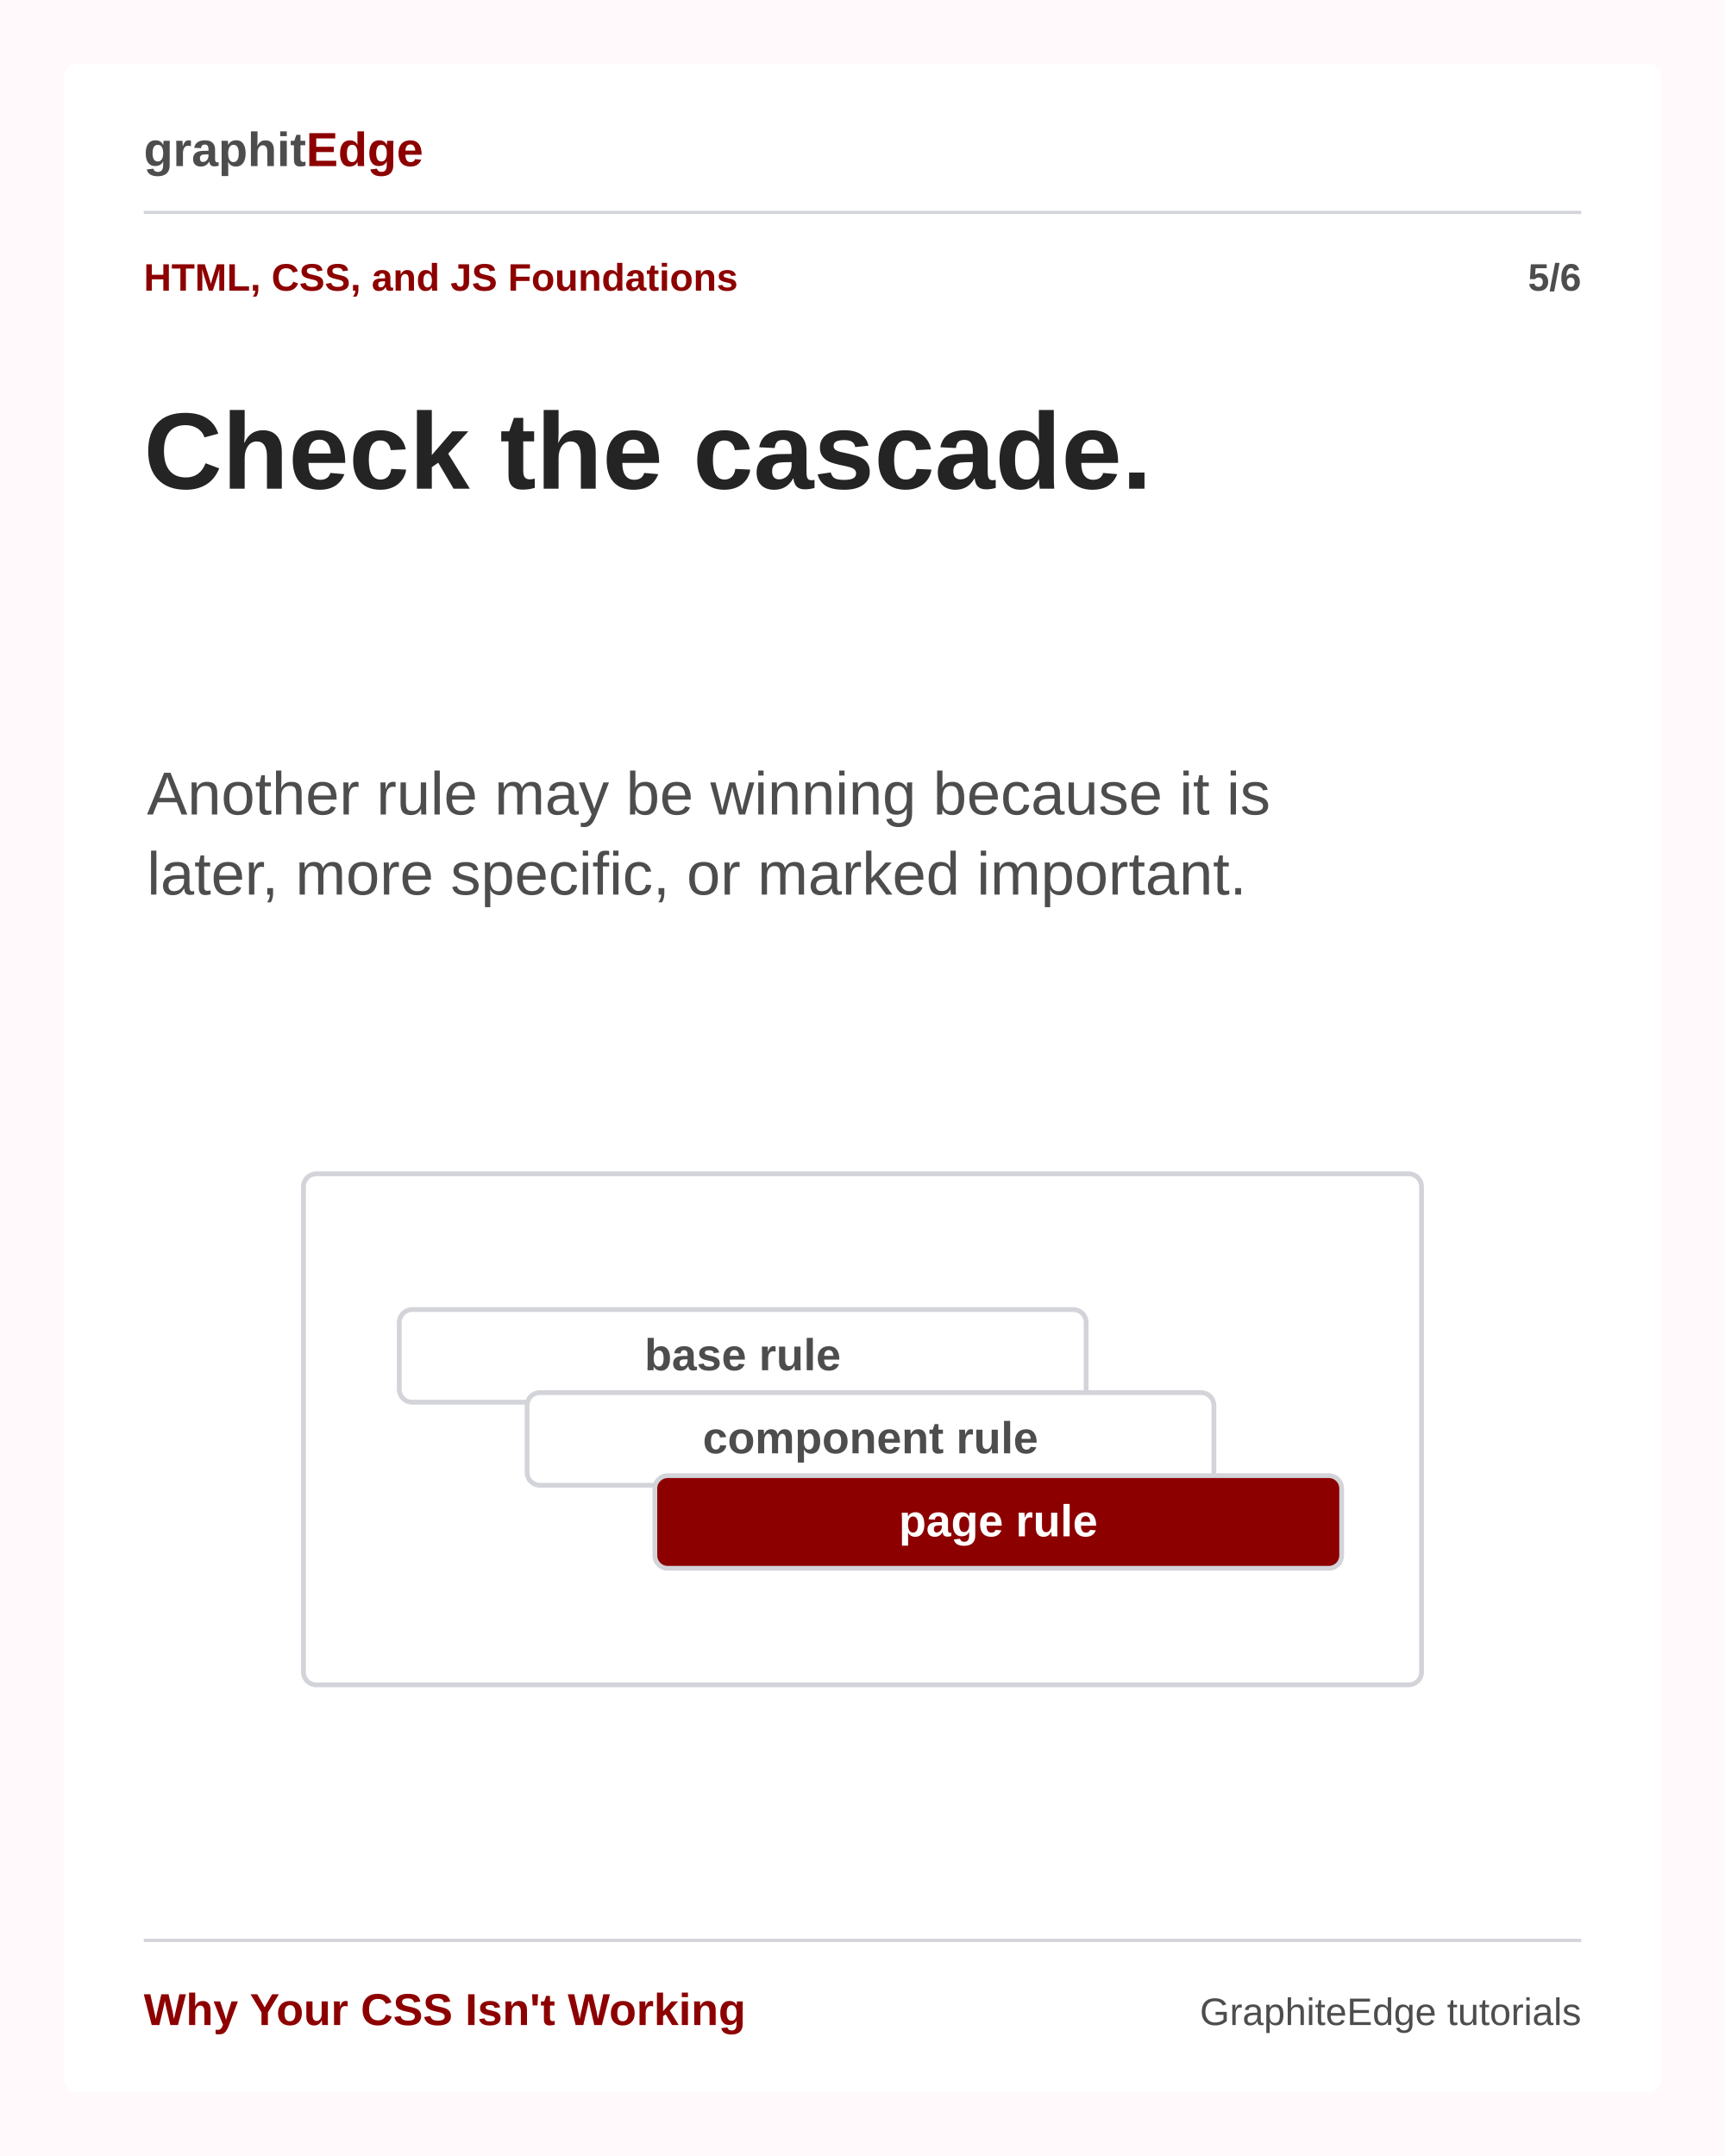
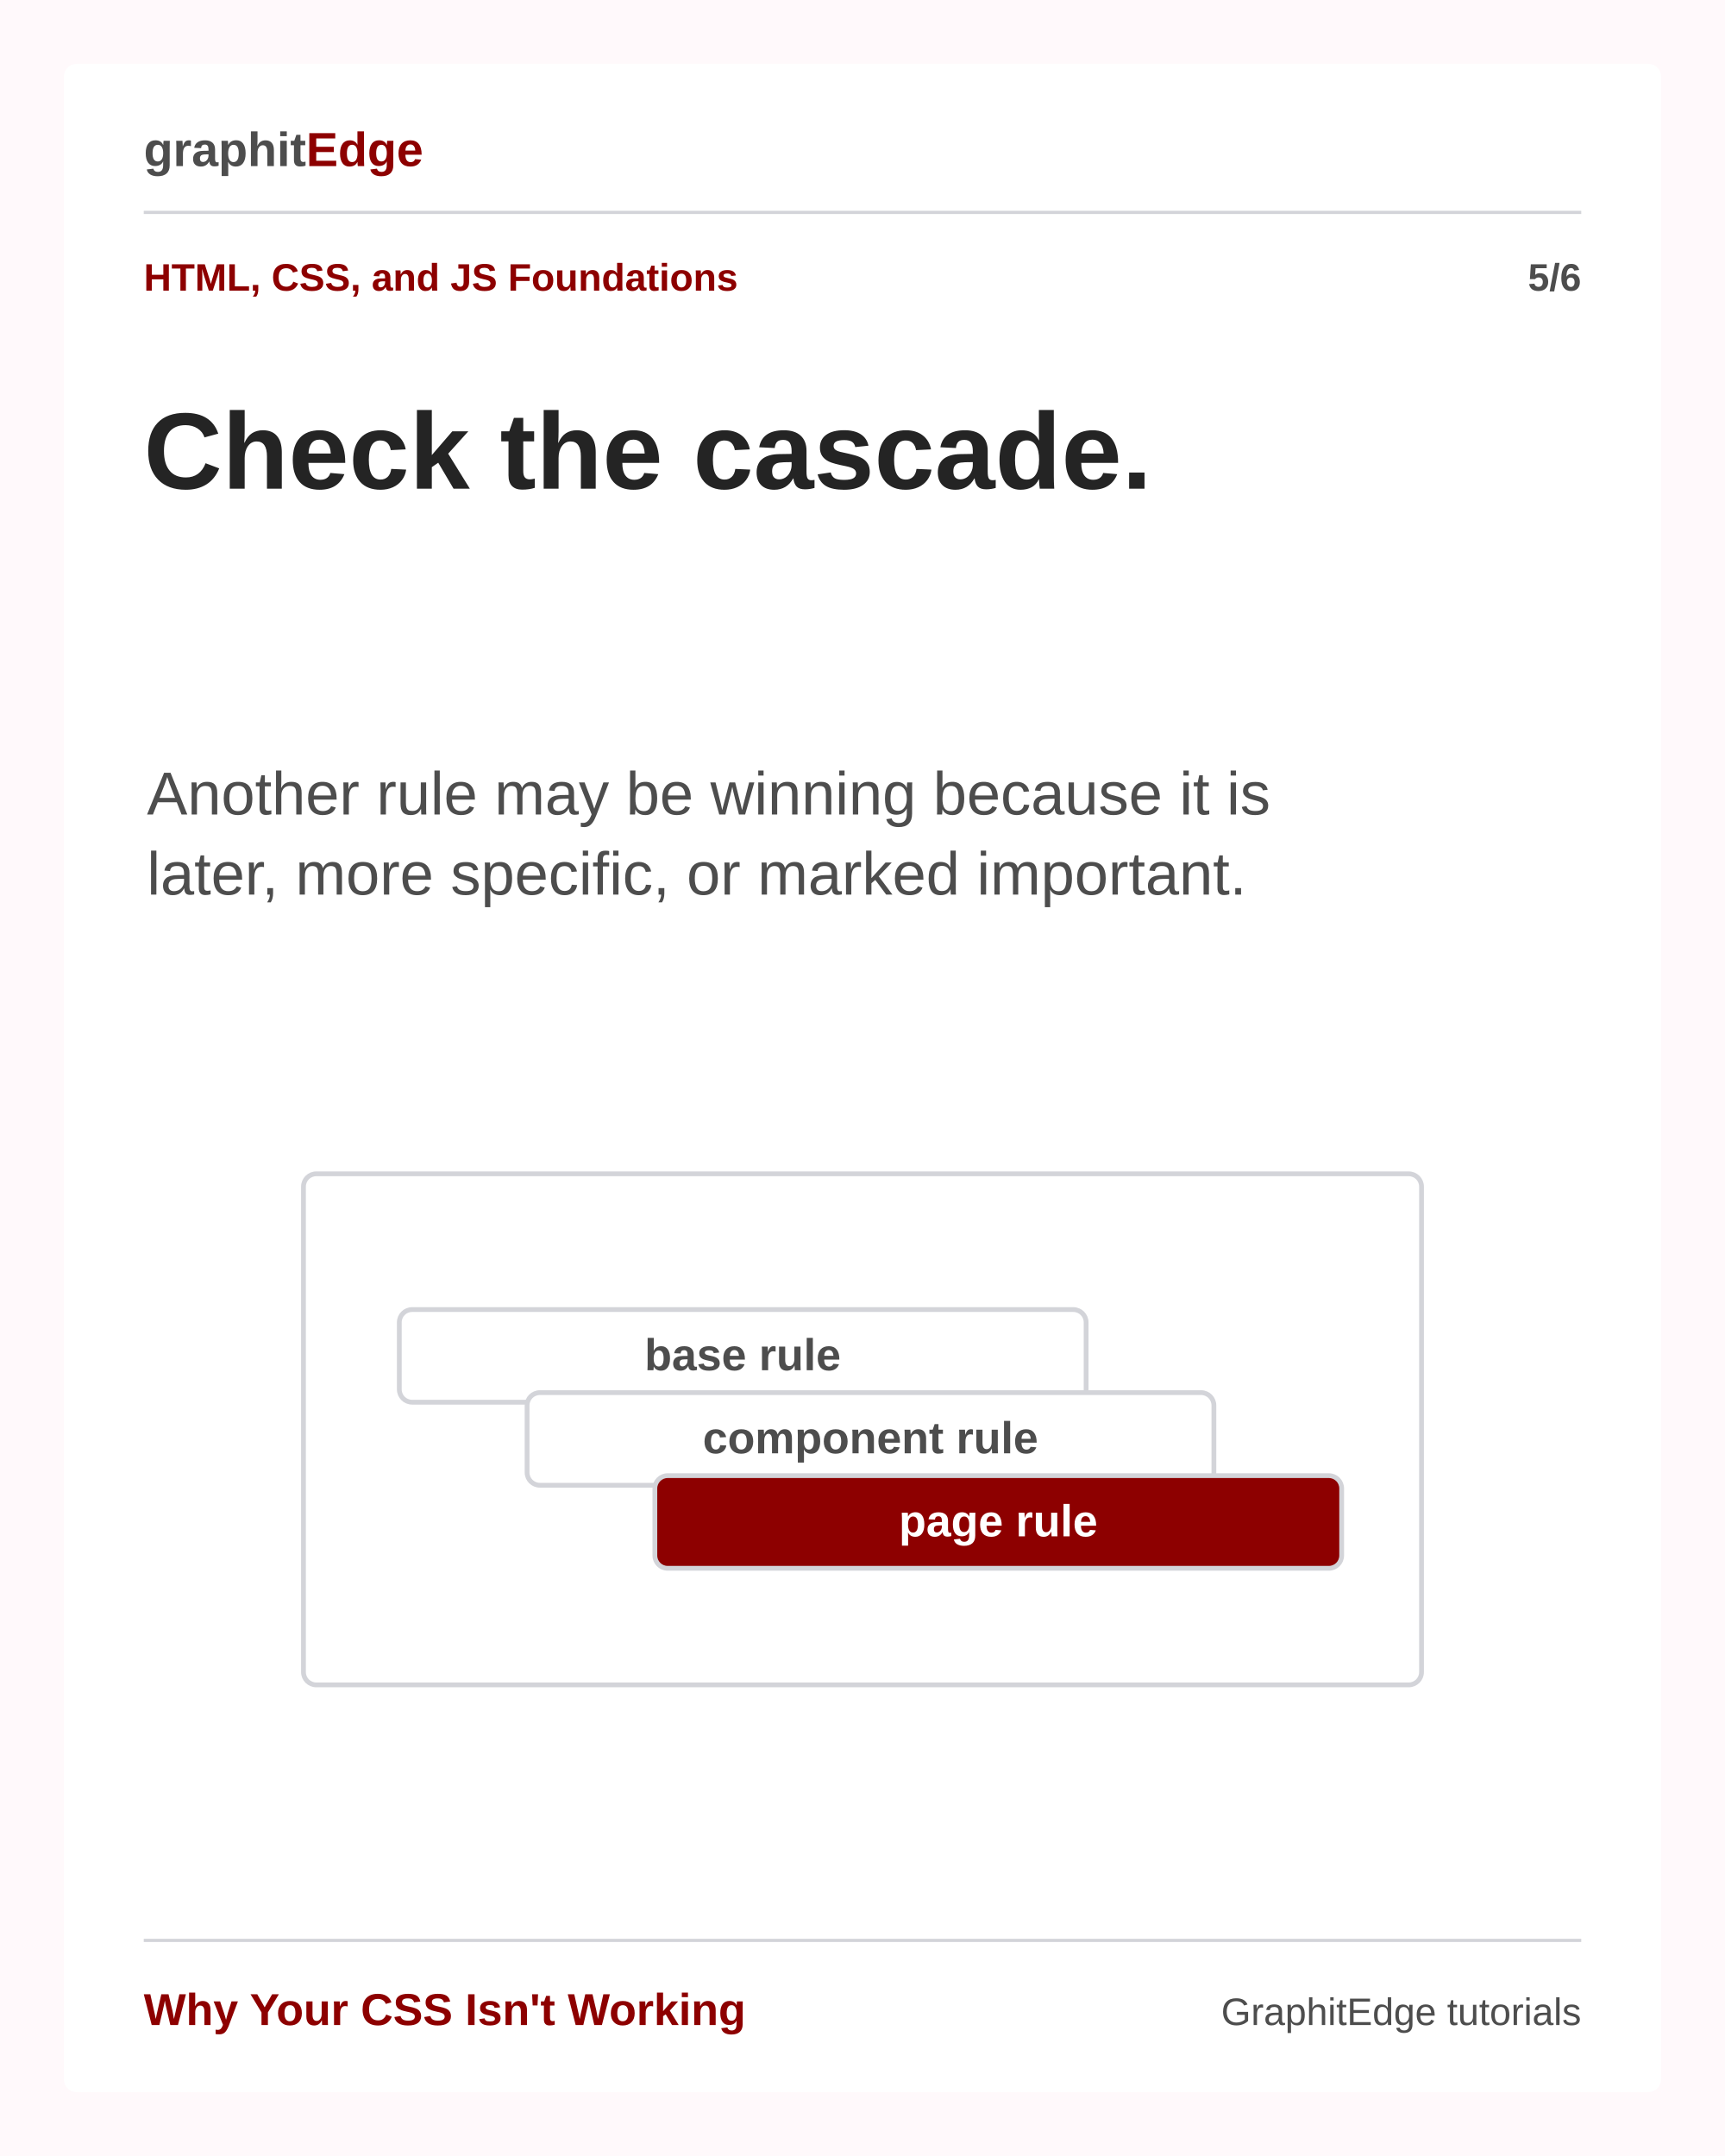
<svg xmlns="http://www.w3.org/2000/svg" width="1080" height="1350" viewBox="0 0 1080 1350" version="1.1" role="img" aria-labelledby="title desc">
  <rect width="1080" height="1350" fill="#fff9fb" />
  <rect x="40" y="40" width="1000" height="1270" rx="8" fill="#ffffff" />
  <g id="brand-header">
    <text x="90" y="104" font-family="PT Sans, Arial, sans-serif" font-size="30" font-weight="700" letter-spacing="0" fill="#4d4d4d">graphit<tspan fill="#8d0000">Edge</tspan>
    </text>
    <rect x="90" y="132" width="900" height="2" fill="#d3d4d9" />
    <text x="90" y="182" font-family="PT Sans, Arial, sans-serif" font-size="24" font-weight="700" letter-spacing="0" fill="#8d0000">HTML, CSS, and JS Foundations</text>
    <text x="990" y="182" text-anchor="end" font-family="PT Sans, Arial, sans-serif" font-size="24" font-weight="700" letter-spacing="0" fill="#4d4d4d">5/6</text>
  </g>
  <g id="message">
    <text x="90" y="306" text-anchor="start" font-family="Raleway, Arial, sans-serif" font-size="68" font-weight="700" letter-spacing="0" fill="#242424">Check the cascade.</text>
    <text x="92" y="510" text-anchor="start" font-family="PT Sans, Arial, sans-serif" font-size="38" font-weight="400" letter-spacing="0" fill="#4d4d4d">Another rule may be winning because it is</text>
    <text x="92" y="560.16" text-anchor="start" font-family="PT Sans, Arial, sans-serif" font-size="38" font-weight="400" letter-spacing="0" fill="#4d4d4d">later, more specific, or marked important.</text>
  </g>
  <g id="visual">
    <rect x="190" y="735" width="700" height="320" rx="8" fill="#ffffff" stroke="#d3d4d9" stroke-width="3" />
    <rect x="250" y="820" width="430" height="58" rx="8" fill="#ffffff" stroke="#d3d4d9" stroke-width="3" />
    <text x="465" y="858" text-anchor="middle" font-family="PT Sans, Arial, sans-serif" font-size="28" font-weight="700" fill="#4d4d4d">base rule</text>
    <rect x="330" y="872" width="430" height="58" rx="8" fill="#ffffff" stroke="#d3d4d9" stroke-width="3" />
    <text x="545" y="910" text-anchor="middle" font-family="PT Sans, Arial, sans-serif" font-size="28" font-weight="700" fill="#4d4d4d">component rule</text>
    <rect x="410" y="924" width="430" height="58" rx="8" fill="#8d0000" stroke="#d3d4d9" stroke-width="3" />
    <text x="625" y="962" text-anchor="middle" font-family="PT Sans, Arial, sans-serif" font-size="28" font-weight="700" fill="#ffffff">page rule</text>
  </g>
  <g id="footer">
    <rect x="90" y="1214" width="900" height="2" fill="#d3d4d9" />
    <text x="90" y="1268" font-family="PT Sans, Arial, sans-serif" font-size="28" font-weight="700" letter-spacing="0" fill="#8d0000">Why Your CSS Isn't Working</text>
-     <text x="990" y="1268" text-anchor="end" font-family="PT Sans, Arial, sans-serif" font-size="24" font-weight="400" letter-spacing="0" fill="#4d4d4d">GraphiteEdge tutorials</text>
+     <text x="990" y="1268" text-anchor="end" font-family="PT Sans, Arial, sans-serif" font-size="24" font-weight="400" letter-spacing="0" fill="#4d4d4d">GraphitEdge tutorials</text>
  </g>
</svg>
